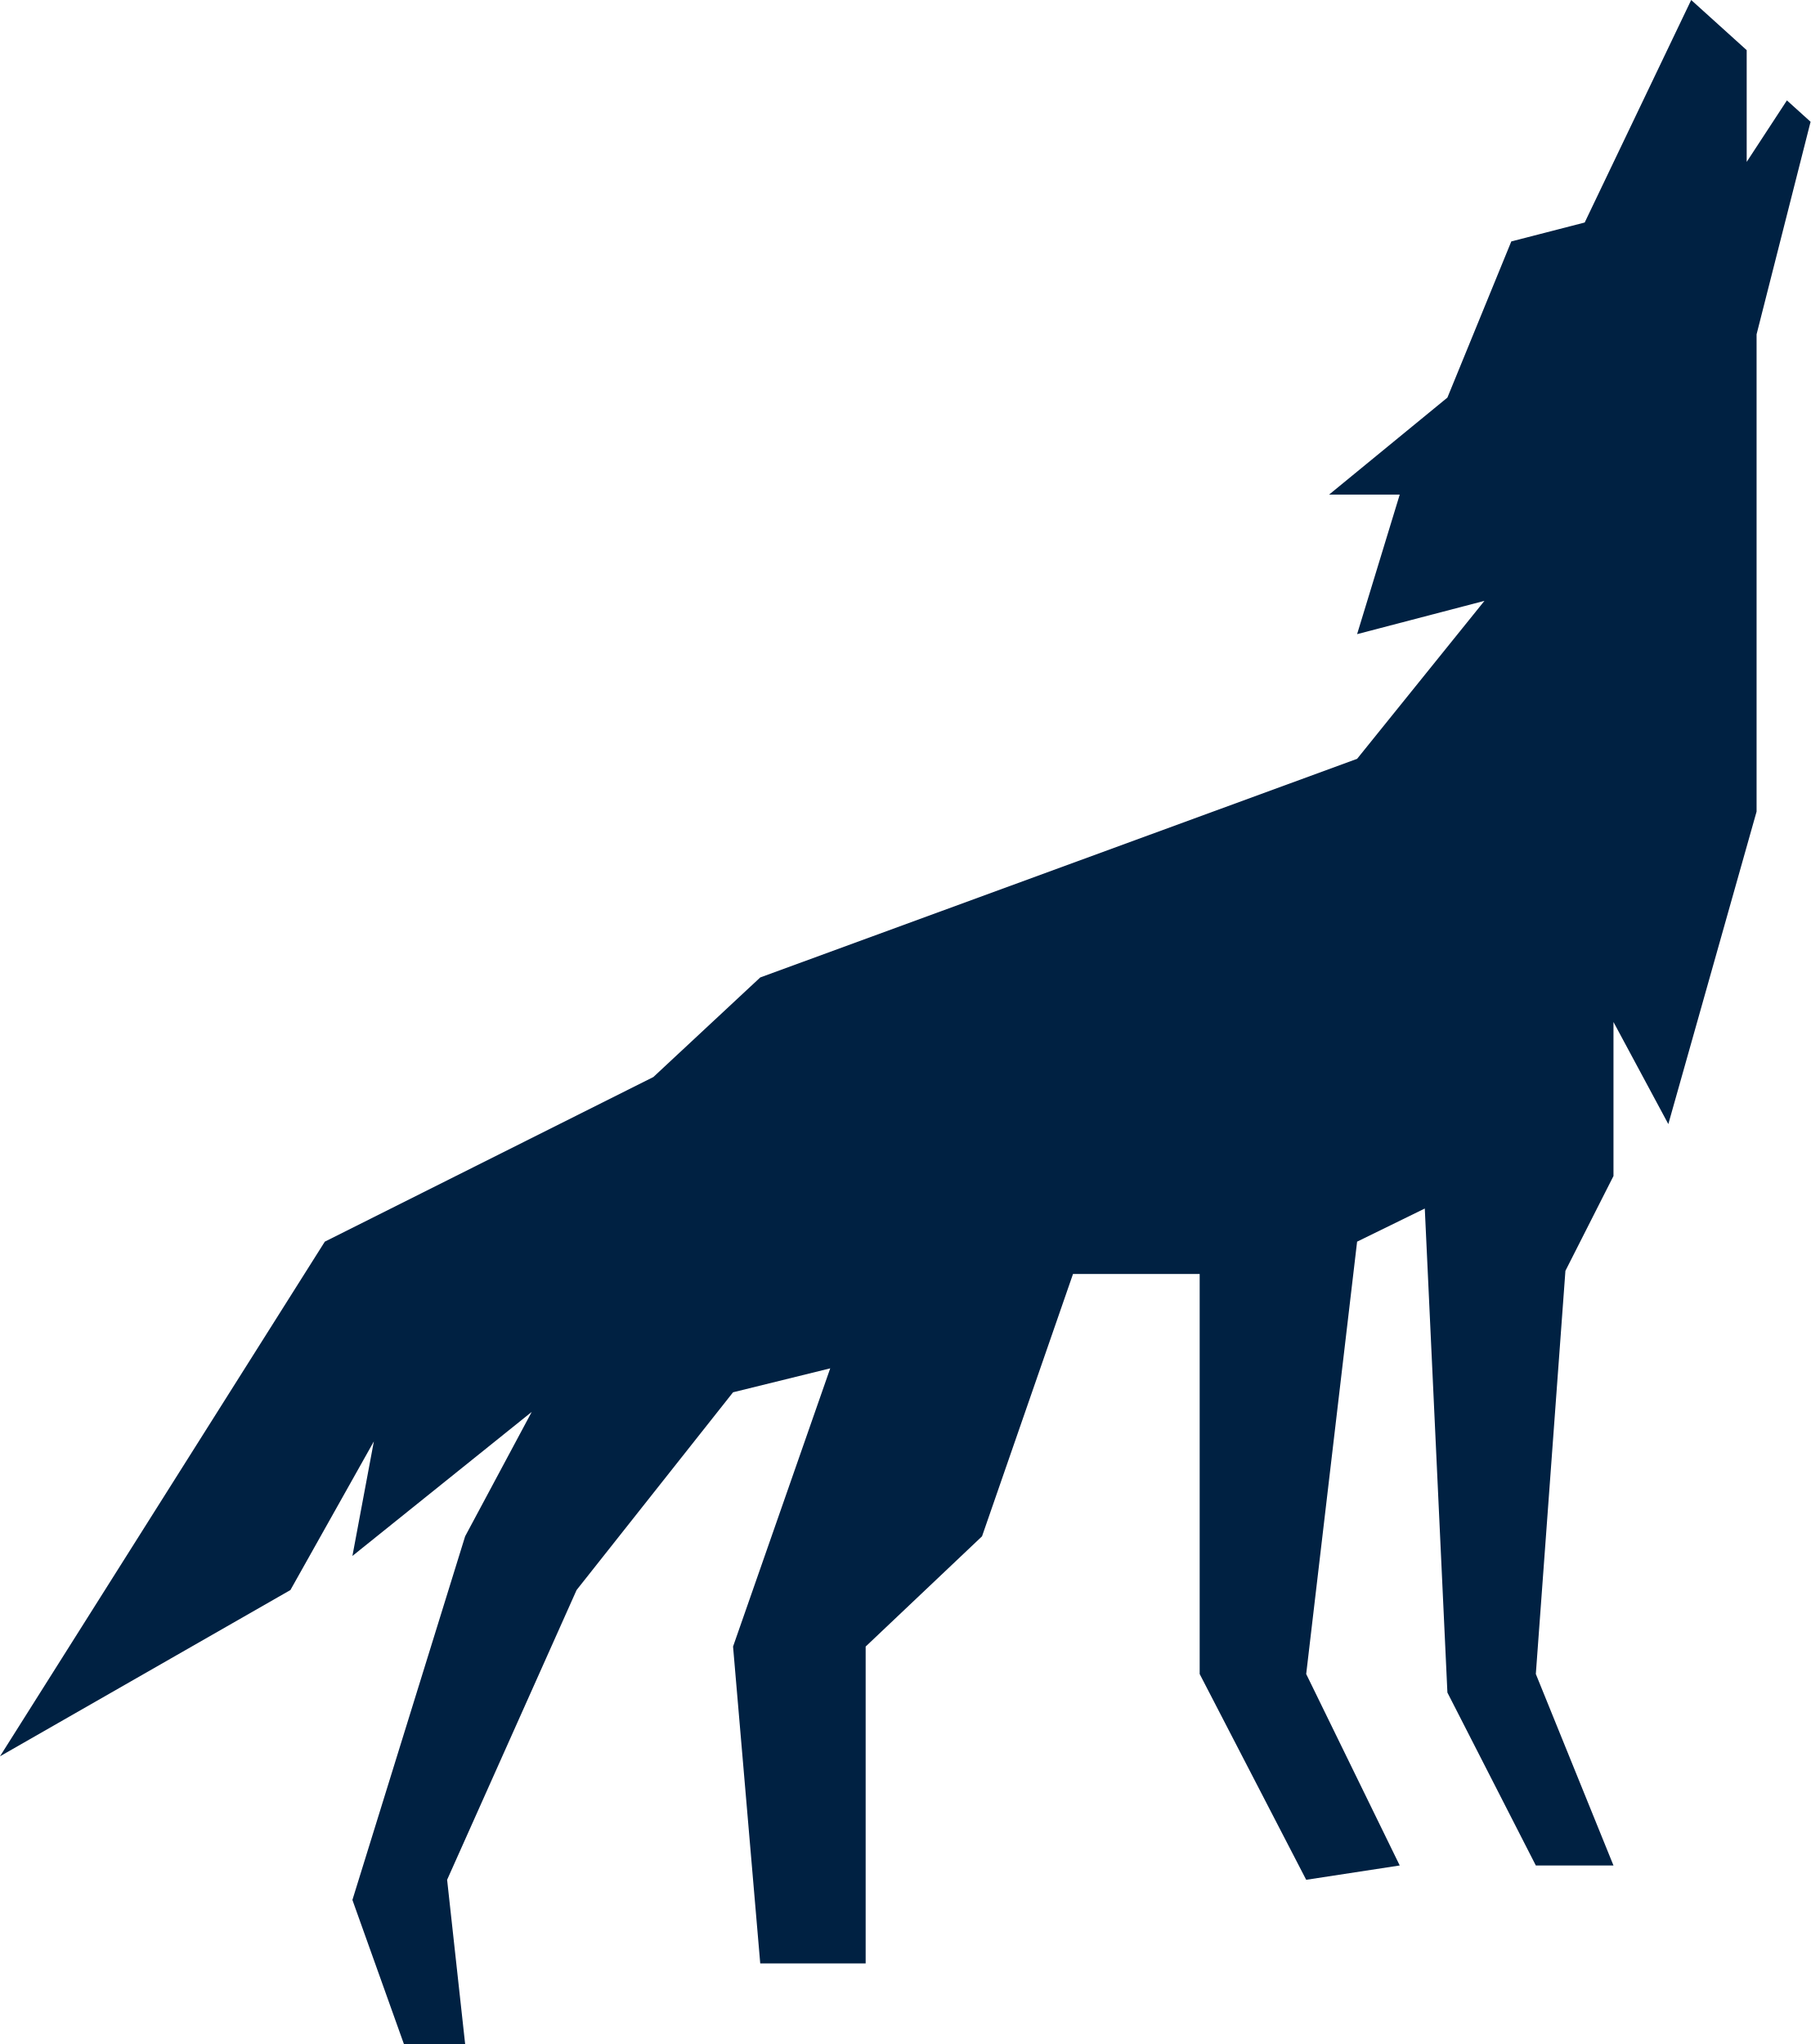
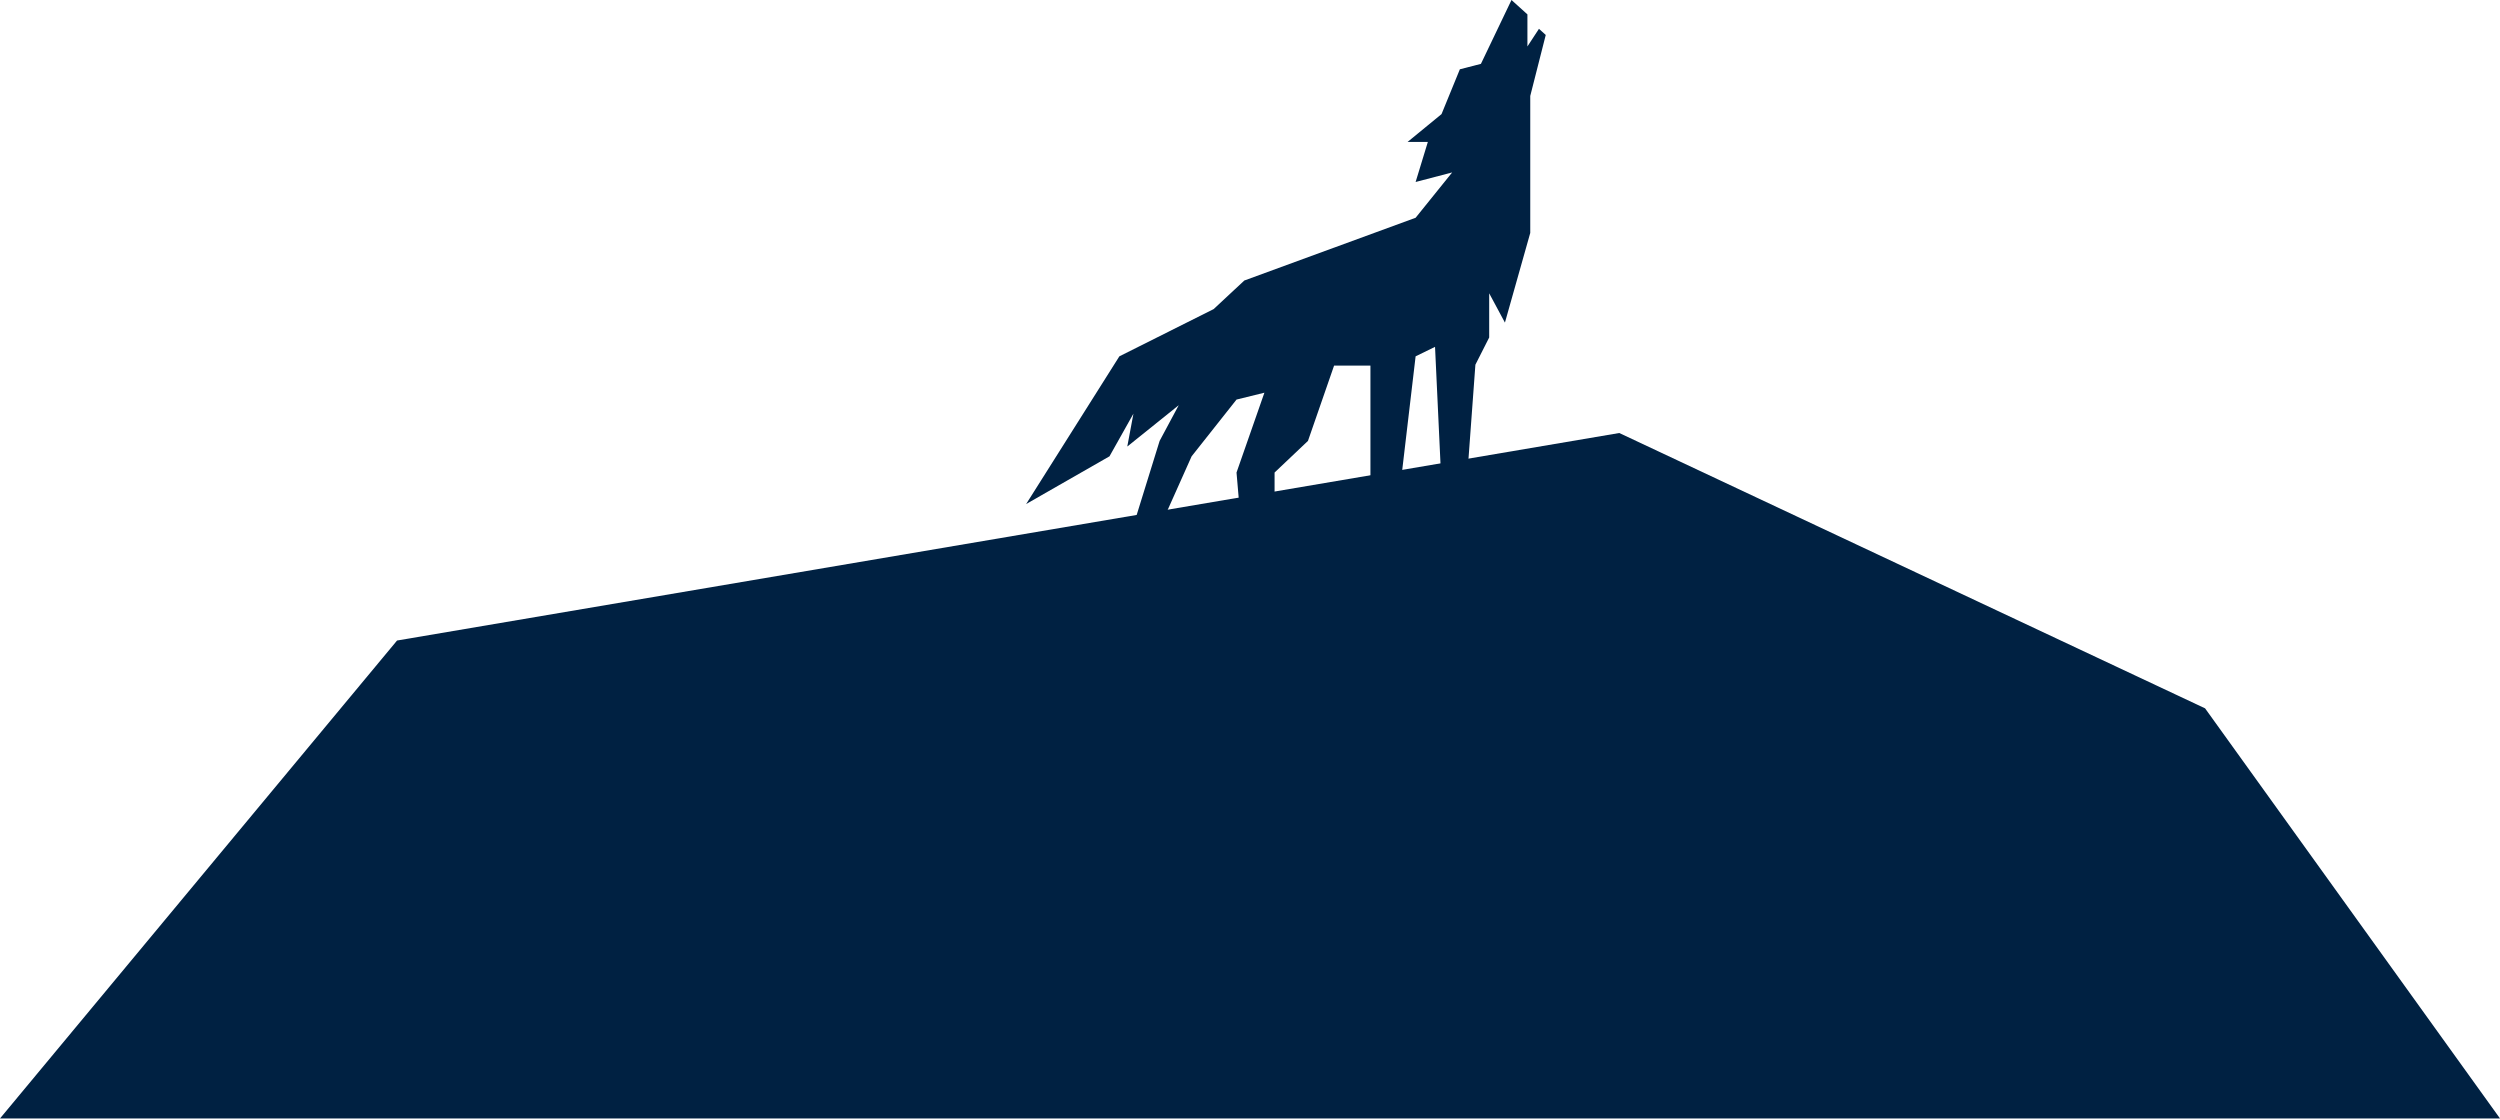
- <svg xmlns="http://www.w3.org/2000/svg" width="318" height="359" viewBox="0 0 318 359" fill="none">
-   <path fill-rule="evenodd" clip-rule="evenodd" d="M297.031 0L278.327 39.081L265.437 42.404L254.214 69.832L233.433 86.87H245.84L238.354 111.379L260.723 105.531L238.354 133.278L133.524 171.675L114.754 189.165L57.048 218.079L0 308.469L51.008 279.268L65.663 253.16L61.896 273.281L93.391 247.978C85.593 262.547 81.694 269.831 81.694 269.831C81.694 269.831 75.095 291.119 61.896 333.697L70.938 359H81.694L78.529 330.16L101.269 279.268L128.75 244.537L145.817 240.329L128.75 289.194L133.524 344.847H152.039V289.194L172.478 269.831L188.456 223.761H210.704V294.015L229.413 330.16L245.84 327.644L229.413 294.015L238.354 218.079L250.242 212.261L254.214 297.272L269.744 327.644H283.383L269.744 294.015L274.942 223.203L283.383 206.548V179.5L293.016 197.429L308.516 142.543V58.719L318 21.388L313.844 17.634L306.779 28.436V8.808L297.031 0Z" fill="#002142" />
+ <svg xmlns="http://www.w3.org/2000/svg" width="1530" height="685" viewBox="0 0 1530 685" fill="none">
+   <path d="M991 265L243 392L0 684.5H1530L1349.5 433.5L991 265Z" fill="#002142" />
+   <path fill-rule="evenodd" clip-rule="evenodd" d="M925.031 0L906.327 39.081L893.437 42.404L882.214 69.832L861.433 86.87H873.84L866.354 111.379L888.723 105.531L866.354 133.278L761.524 171.675L742.754 189.165L685.048 218.079L628 308.469L679.008 279.268L693.663 253.16L689.896 273.281L721.392 247.978C713.593 262.547 709.694 269.831 709.694 269.831C709.694 269.831 703.095 291.119 689.896 333.697L698.938 359H709.694L706.529 330.16L729.269 279.268L756.75 244.537L773.817 240.329L756.75 289.194L761.524 344.847H780.039V289.194L800.478 269.831L816.456 223.761H838.705V294.015L857.413 330.16L873.84 327.644L857.413 294.015L866.354 218.079L878.242 212.261L882.214 297.272L897.744 327.644H911.383L897.744 294.015L902.942 223.203L911.383 206.548V179.5L921.016 197.429L936.516 142.543V58.719L946 21.388L941.844 17.634L934.779 28.436V8.808L925.031 0Z" fill="#002142" />
</svg>
